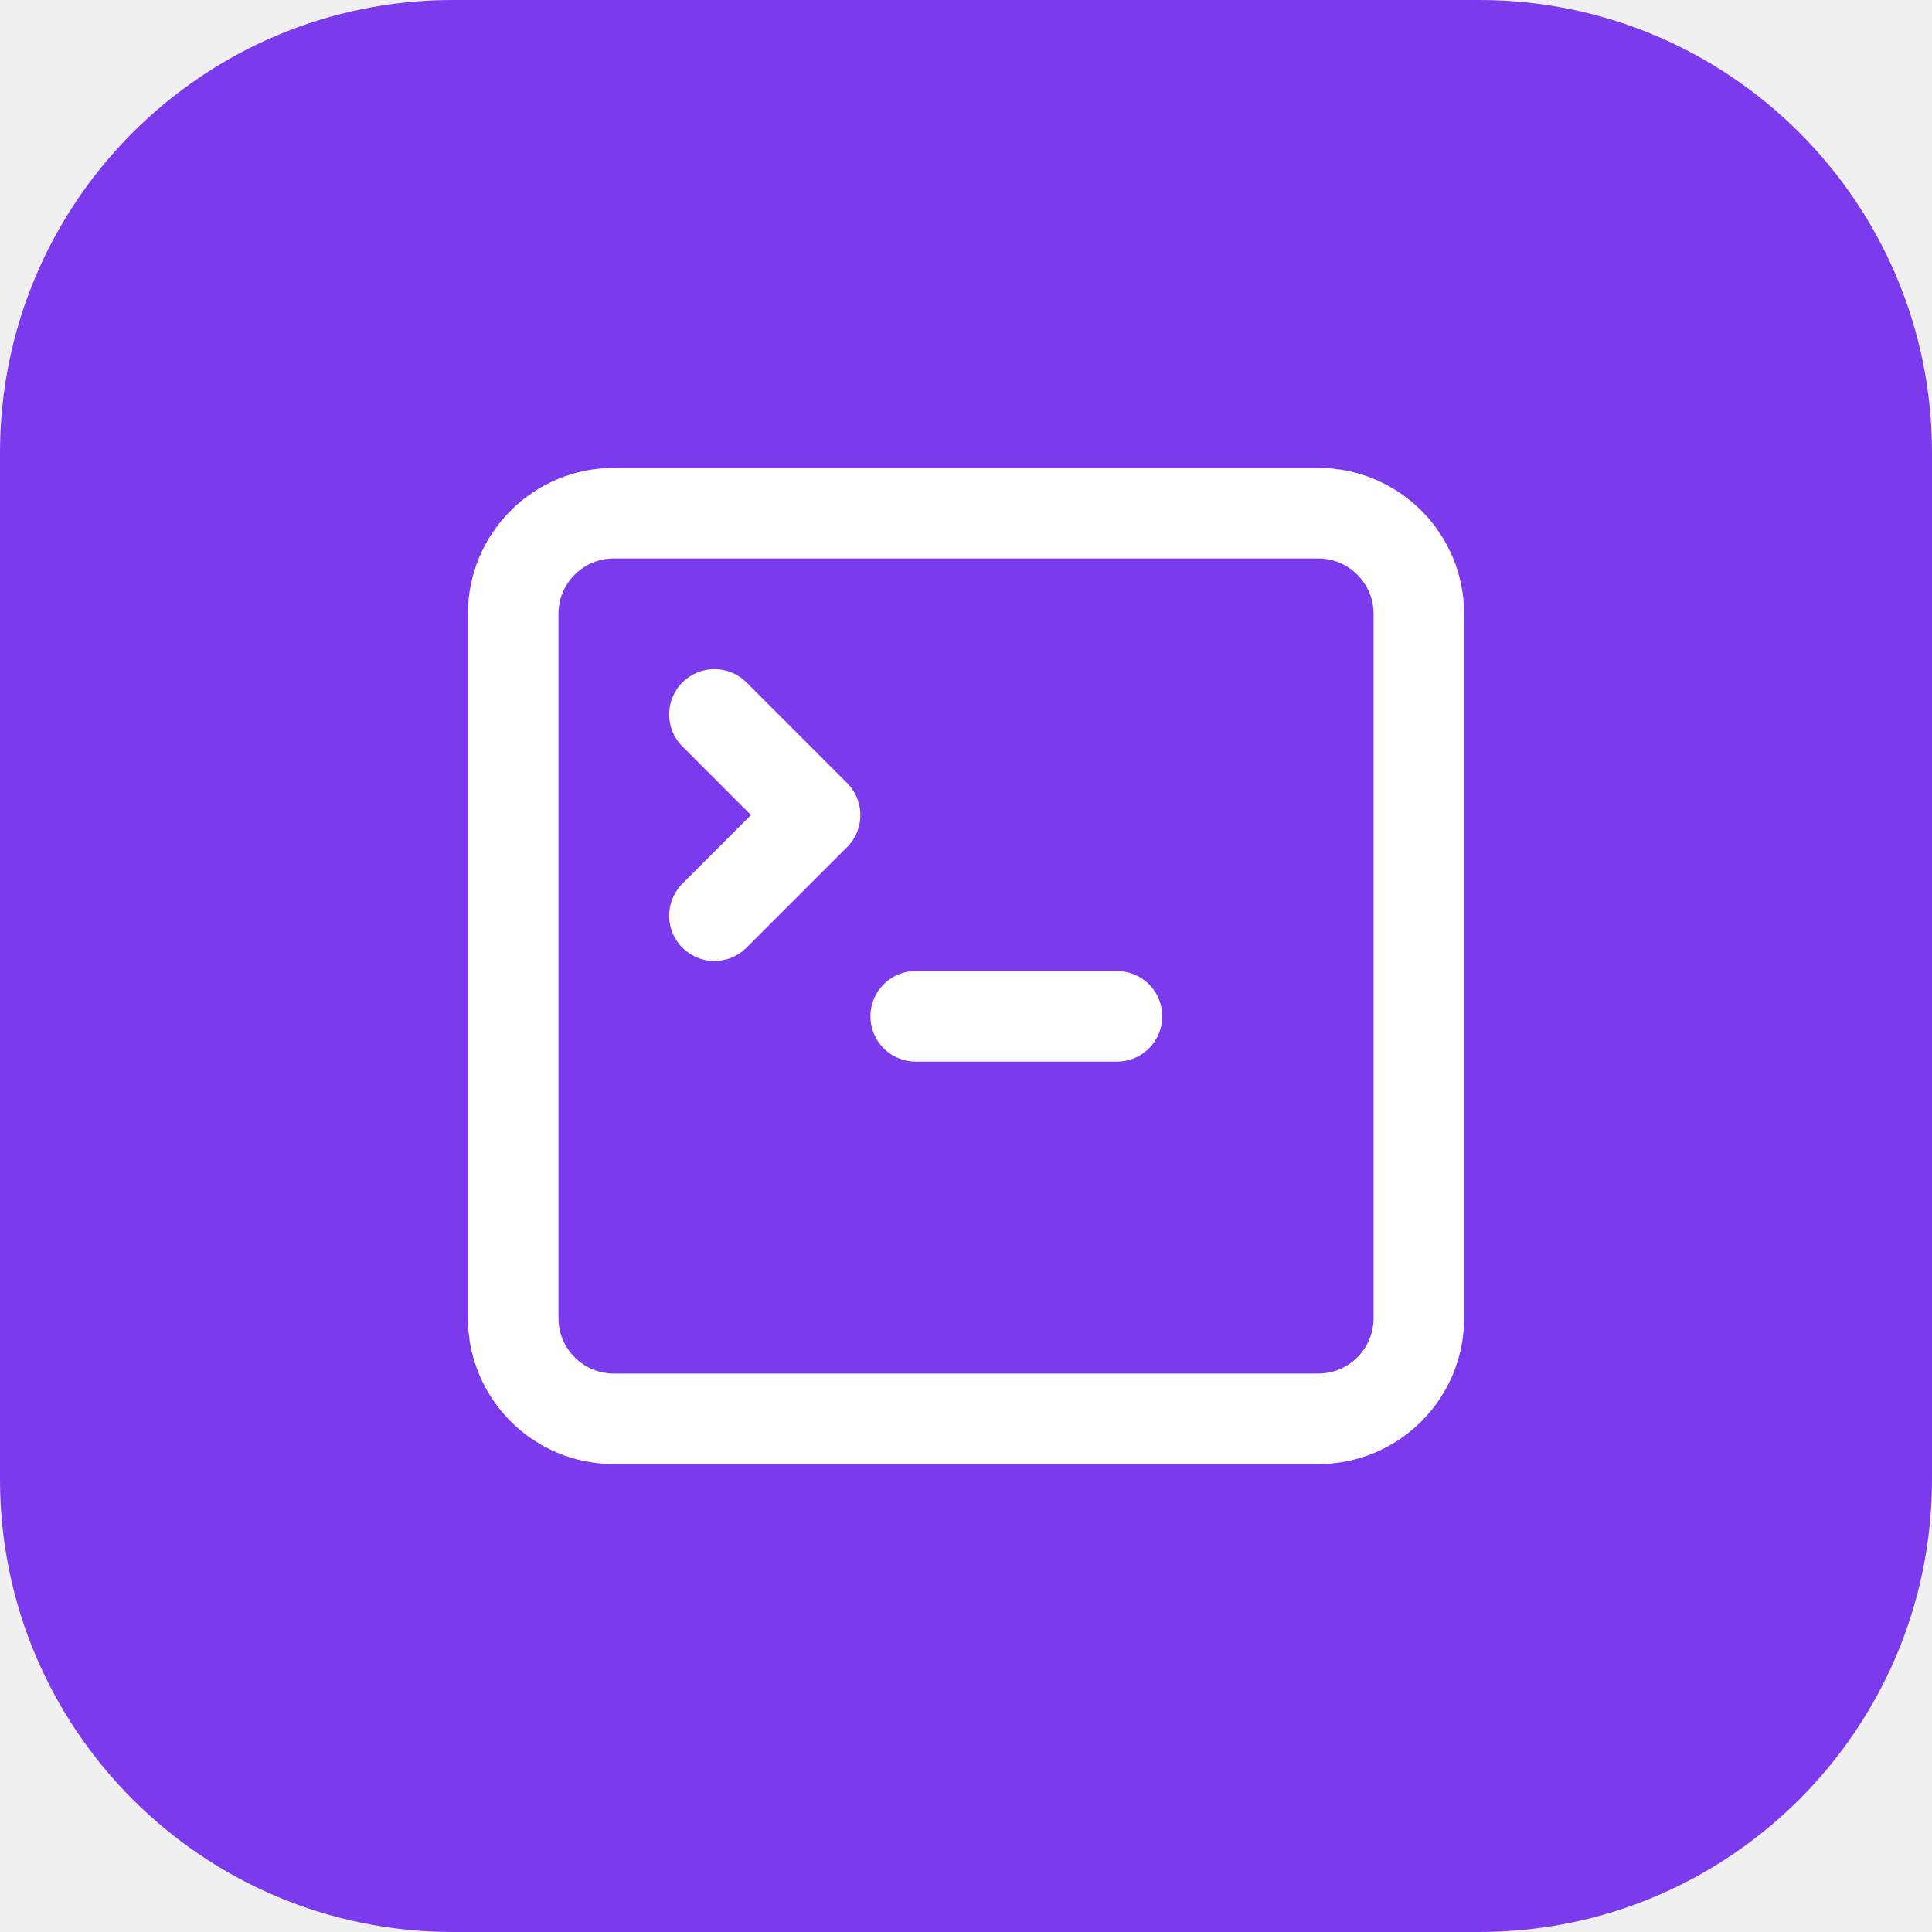
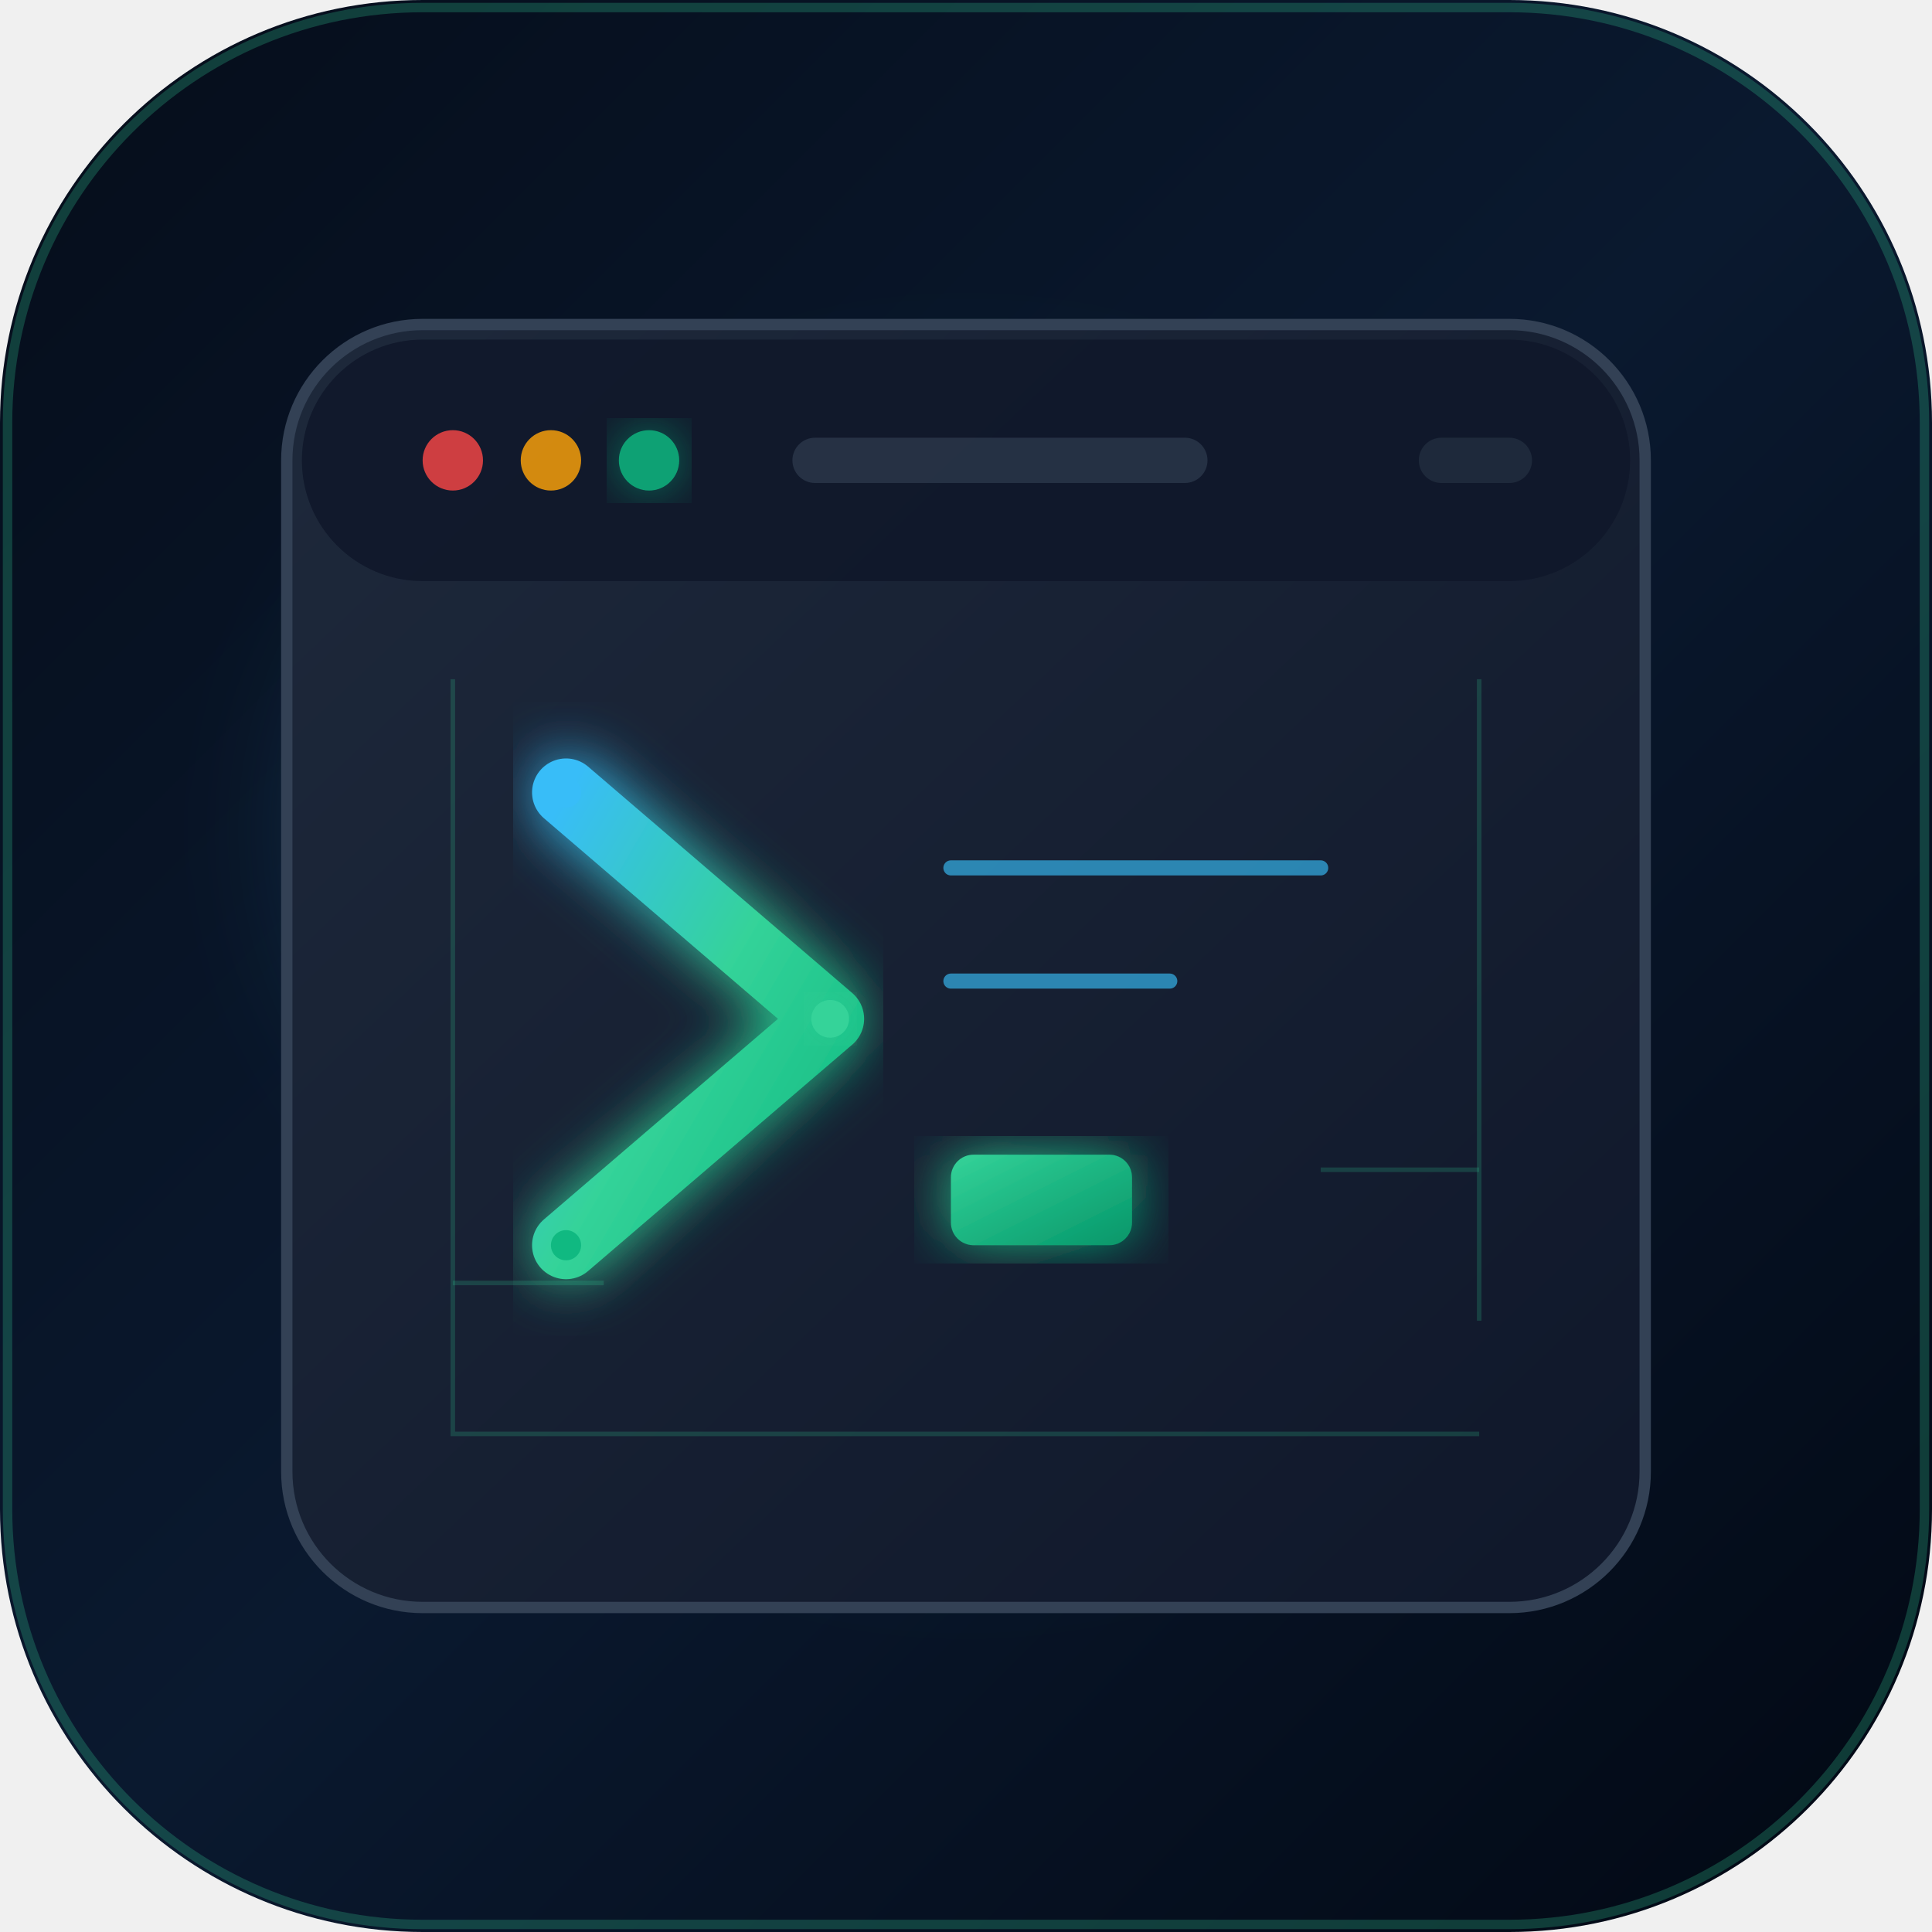
- <svg xmlns="http://www.w3.org/2000/svg" viewBox="0 0 64 64">
-   <rect width="64" height="64" rx="15" fill="#7c3aed" />
-   <g transform="translate(12 12) scale(1.6667)" fill="none" stroke="white" stroke-width="1.8" stroke-linecap="round" stroke-linejoin="round">
-     <path d="m7 11 2-2-2-2" />
-     <path d="M11 13h4" />
-     <rect width="18" height="18" x="3" y="3" rx="2" ry="2" />
+ <svg xmlns="http://www.w3.org/2000/svg" viewBox="0 0 512 512" width="100%" height="100%">
+   <defs>
+     <linearGradient id="codex-bg" x1="0%" y1="0%" x2="100%" y2="100%">
+       <stop offset="0%" stop-color="#050d1a" />
+       <stop offset="50%" stop-color="#0a192f" />
+       <stop offset="100%" stop-color="#020813" />
+     </linearGradient>
+     <linearGradient id="codex-frame" x1="0%" y1="0%" x2="100%" y2="100%">
+       <stop offset="0%" stop-color="#1e293b" />
+       <stop offset="100%" stop-color="#0f172a" />
+     </linearGradient>
+     <linearGradient id="codex-neon" x1="0%" y1="0%" x2="100%" y2="100%">
+       <stop offset="0%" stop-color="#38bdf8" />
+       <stop offset="50%" stop-color="#34d399" />
+       <stop offset="100%" stop-color="#10b981" />
+     </linearGradient>
+     <linearGradient id="codex-cursor" x1="0%" y1="0%" x2="100%" y2="100%">
+       <stop offset="0%" stop-color="#34d399" />
+       <stop offset="100%" stop-color="#059669" />
+     </linearGradient>
+     <filter id="codex-glow" x="-20%" y="-20%" width="140%" height="140%">
+       <feGaussianBlur stdDeviation="8" result="blur" />
+       <feComposite in="SourceGraphic" in2="blur" operator="over" />
+     </filter>
+     <filter id="codex-bloom" x="-30%" y="-30%" width="160%" height="160%">
+       <feGaussianBlur stdDeviation="16" result="blur" />
+       <feComposite in="SourceGraphic" in2="blur" operator="over" />
+     </filter>
+   </defs>
+   <rect width="512" height="512" rx="112" fill="url(#codex-bg)" />
+   <rect width="508" height="508" x="2" y="2" rx="110" fill="none" stroke="#34d399" stroke-width="2.5" stroke-opacity="0.25" />
+   <circle cx="256" cy="256" r="150" fill="#10b981" opacity="0.12" filter="url(#codex-bloom)" />
+   <circle cx="180" cy="220" r="100" fill="#38bdf8" opacity="0.15" filter="url(#codex-bloom)" />
+   <rect x="76" y="86" width="360" height="340" rx="36" fill="url(#codex-frame)" stroke="#334155" stroke-width="3" />
+   <rect x="80" y="90" width="352" height="64" rx="32" fill="#0f172a" opacity="0.9" />
+   <circle cx="120" cy="122" r="8" fill="#ef4444" opacity="0.85" />
+   <circle cx="146" cy="122" r="8" fill="#f59e0b" opacity="0.85" />
+   <circle cx="172" cy="122" r="8" fill="#10b981" opacity="0.85" filter="url(#codex-glow)" />
+   <rect x="210" y="116" width="110" height="12" rx="6" fill="#334155" opacity="0.6" />
+   <rect x="376" y="116" width="30" height="12" rx="6" fill="#1e293b" />
+   <g stroke="#34d399" stroke-width="1.2" stroke-opacity="0.2" fill="none">
+     <path d="M 120 180 L 120 380 L 392 380" />
+     <path d="M 392 180 L 392 350" />
+     <line x1="120" y1="340" x2="160" y2="340" />
+     <line x1="392" y1="310" x2="350" y2="310" />
  </g>
+   <g stroke="url(#codex-neon)" stroke-width="18" stroke-linecap="round" stroke-linejoin="round" fill="none" filter="url(#codex-glow)">
+     <polyline points="150,210 220,270 150,330" />
+   </g>
+   <rect x="252" y="306" width="48" height="24" rx="6" fill="url(#codex-cursor)" filter="url(#codex-glow)" />
+   <g fill="none" stroke="#38bdf8" stroke-width="4" stroke-linecap="round" opacity="0.65">
+     <line x1="252" y1="230" x2="350" y2="230" />
+     <line x1="252" y1="260" x2="310" y2="260" />
+   </g>
+   <circle cx="150" cy="210" r="4" fill="#38bdf8" />
+   <circle cx="220" cy="270" r="5" fill="#34d399" filter="url(#codex-glow)" />
+   <circle cx="150" cy="330" r="4" fill="#10b981" />
</svg>
